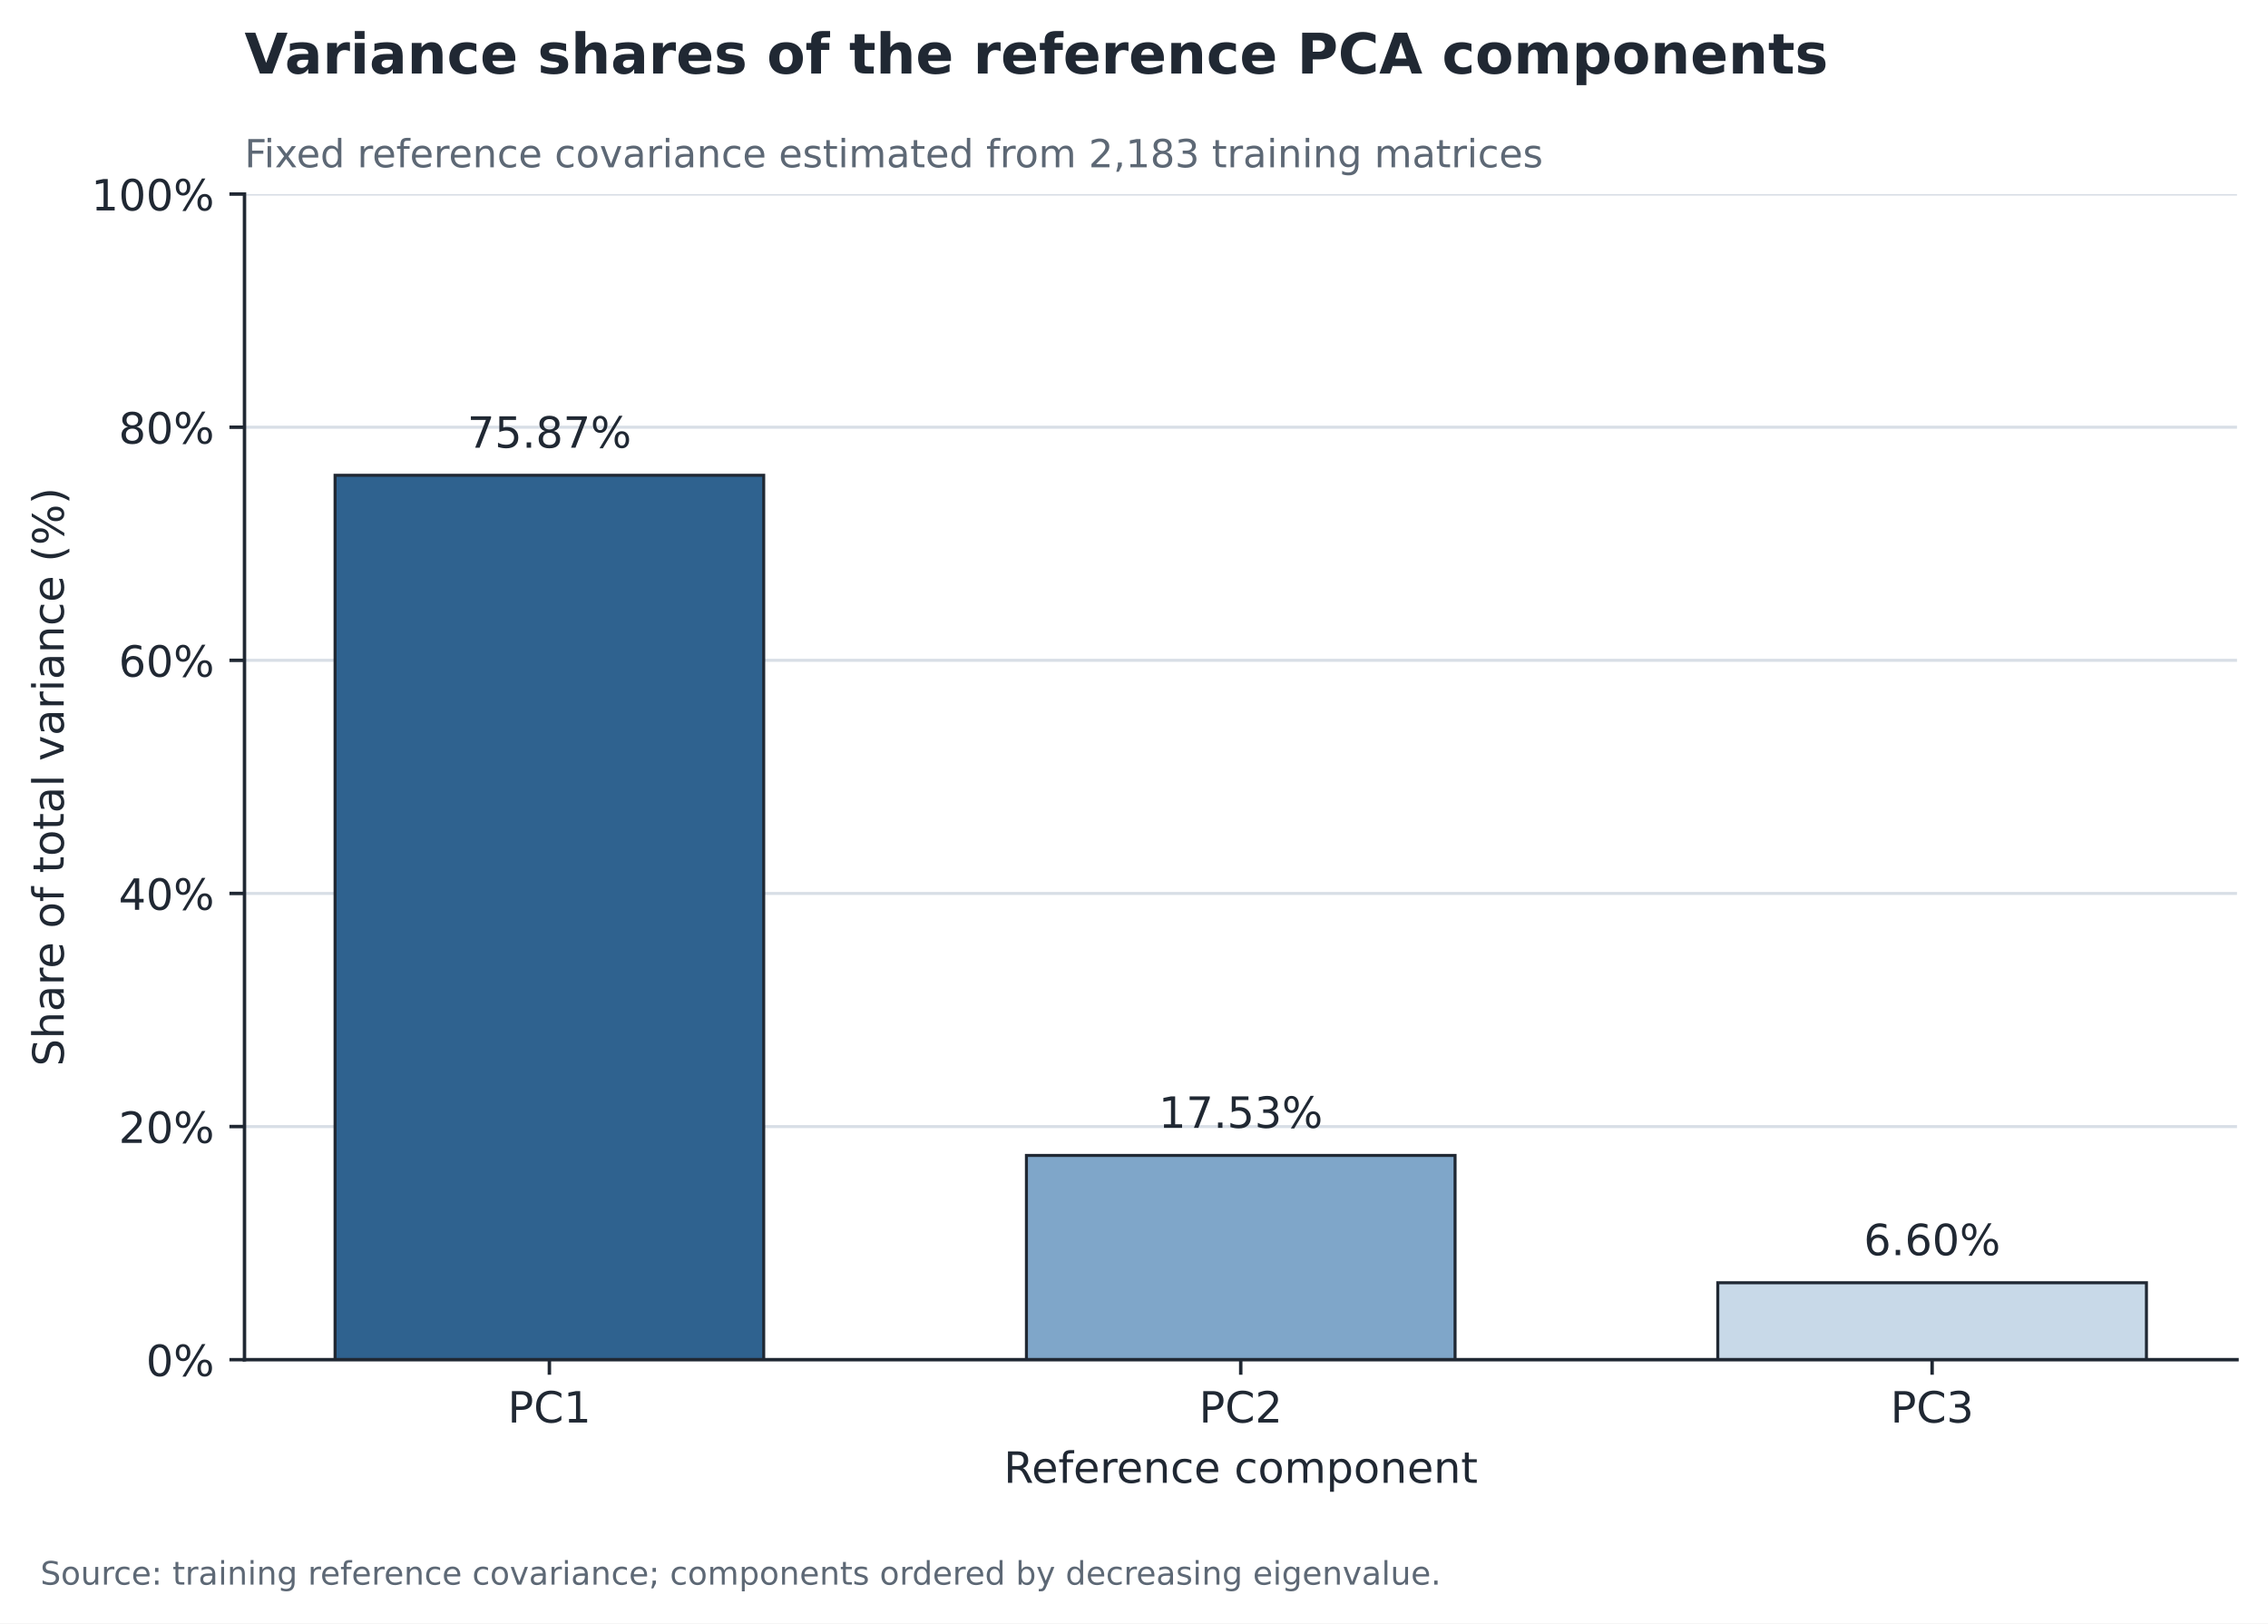
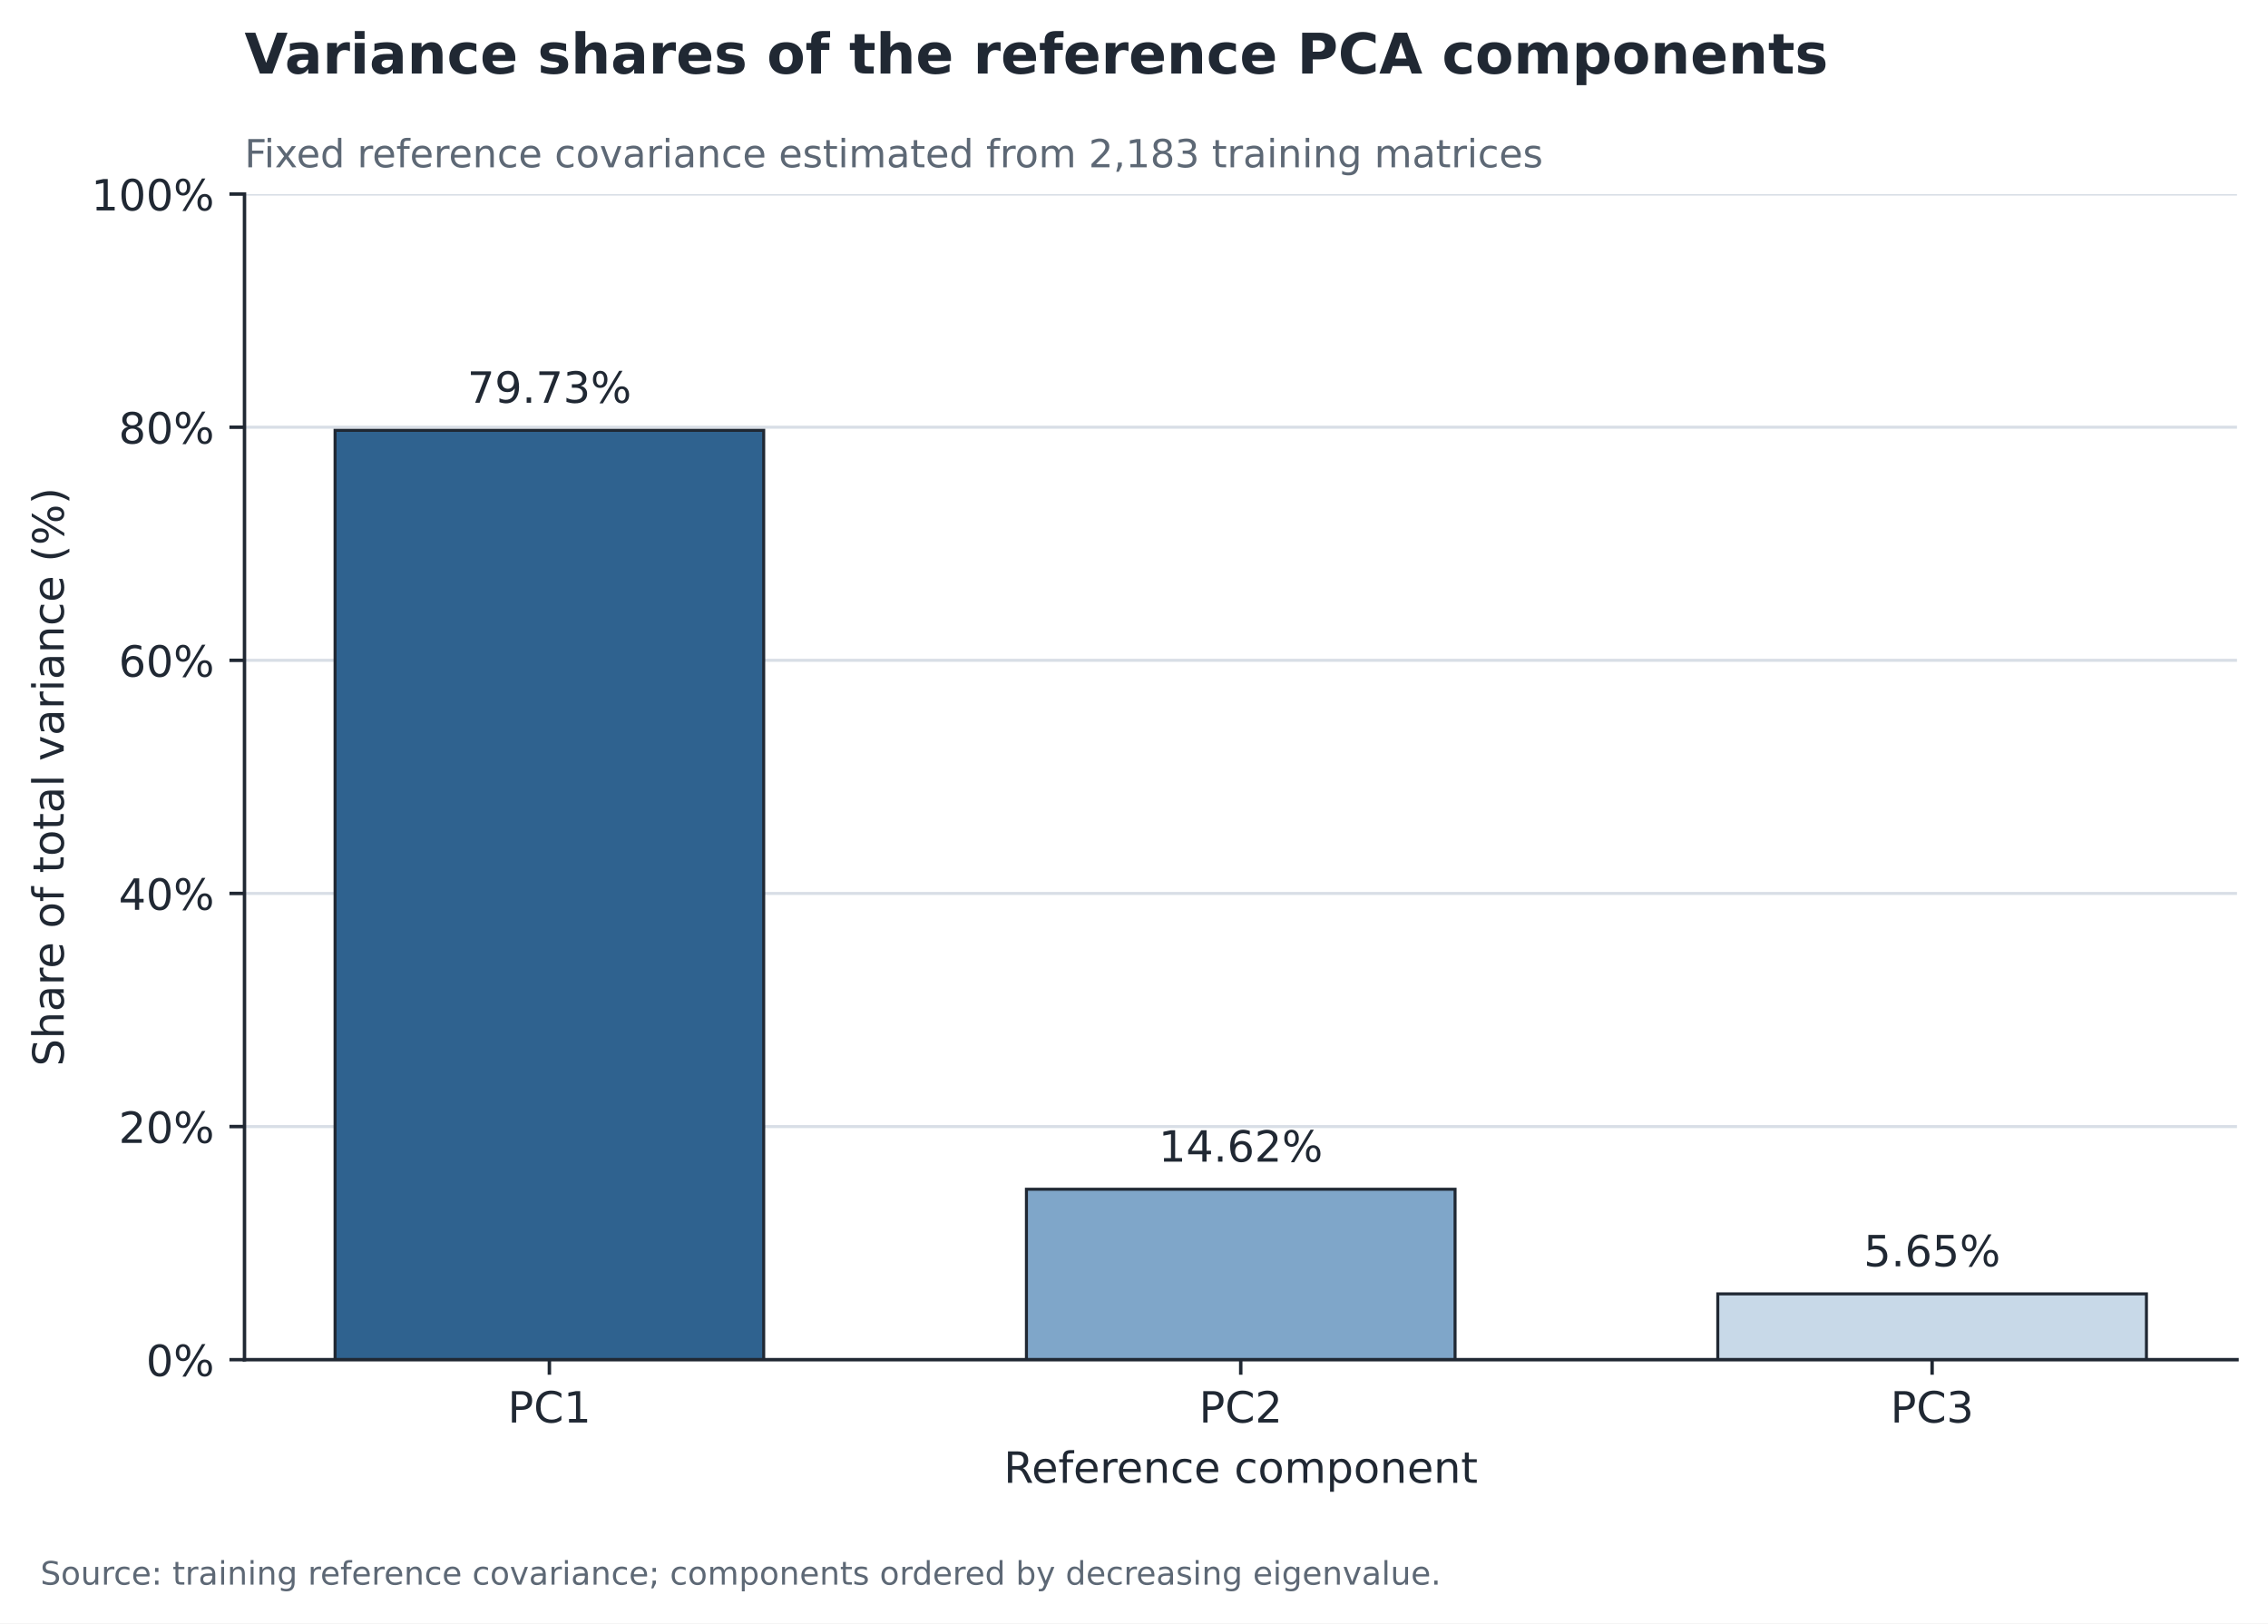
<svg xmlns="http://www.w3.org/2000/svg" xmlns:xlink="http://www.w3.org/1999/xlink" width="526.8pt" height="377.045pt" viewBox="0 0 526.8 377.045" version="1.1">
  <defs>
    <style type="text/css">*{stroke-linejoin: round; stroke-linecap: butt}</style>
  </defs>
  <g id="figure_1">
    <g id="patch_1">
      <path d="M 0 377.045 L 526.8 377.045 L 526.8 0 L 0 0 z " style="fill: #ffffff" />
    </g>
    <g id="axes_1">
      <g id="patch_2">
        <path d="M 56.79 315.799 L 519.6 315.799 L 519.6 45.078 L 56.79 45.078 z " style="fill: #ffffff" />
      </g>
      <g id="matplotlib.axis_1">
        <g id="xtick_1">
          <g id="line2d_1">
            <defs>
-               <path id="md2bc86ef33" d="M 0 0 L 0 3.5 " style="stroke: #202833; stroke-width: 0.8" />
+               <path id="me271d148e2" d="M 0 0 L 0 3.5 " style="stroke: #202833; stroke-width: 0.8" />
            </defs>
            <g>
-               <use xlink:href="#md2bc86ef33" x="127.608" y="315.799" style="fill: #202833; stroke: #202833; stroke-width: 0.8" />
+               <use xlink:href="#me271d148e2" x="127.608" y="315.799" style="fill: #202833; stroke: #202833; stroke-width: 0.8" />
            </g>
          </g>
          <g id="text_1">
            <text style="font-size: 10px; font-family: 'DejaVu Sans'; text-anchor: middle; fill: #202833" x="127.608" y="330.396" transform="rotate(-0 127.6084 330.3964)">PC1</text>
          </g>
        </g>
        <g id="xtick_2">
          <g id="line2d_2">
            <g>
-               <use xlink:href="#md2bc86ef33" x="288.195" y="315.799" style="fill: #202833; stroke: #202833; stroke-width: 0.8" />
+               <use xlink:href="#me271d148e2" x="288.195" y="315.799" style="fill: #202833; stroke: #202833; stroke-width: 0.8" />
            </g>
          </g>
          <g id="text_2">
            <text style="font-size: 10px; font-family: 'DejaVu Sans'; text-anchor: middle; fill: #202833" x="288.195" y="330.396" transform="rotate(-0 288.1947 330.3964)">PC2</text>
          </g>
        </g>
        <g id="xtick_3">
          <g id="line2d_3">
            <g>
-               <use xlink:href="#md2bc86ef33" x="448.781" y="315.799" style="fill: #202833; stroke: #202833; stroke-width: 0.8" />
+               <use xlink:href="#me271d148e2" x="448.781" y="315.799" style="fill: #202833; stroke: #202833; stroke-width: 0.8" />
            </g>
          </g>
          <g id="text_3">
            <text style="font-size: 10px; font-family: 'DejaVu Sans'; text-anchor: middle; fill: #202833" x="448.781" y="330.396" transform="rotate(-0 448.781 330.3964)">PC3</text>
          </g>
        </g>
        <g id="text_4">
          <text style="font-size: 10px; font-family: 'DejaVu Sans'; text-anchor: middle; fill: #202833" x="288.195" y="344.397" transform="rotate(-0 288.1947 344.3972)">Reference component</text>
        </g>
      </g>
      <g id="matplotlib.axis_2">
        <g id="ytick_1">
          <g id="line2d_4">
-             <path d="M 56.79 315.799 L 519.6 315.799 " clip-path="url(#p5a42cb7678)" style="fill: none; stroke: #d8dee6; stroke-width: 0.7; stroke-linecap: square" />
+             <path d="M 56.79 315.799 L 519.6 315.799 " clip-path="url(#p1005788272)" style="fill: none; stroke: #d8dee6; stroke-width: 0.7; stroke-linecap: square" />
          </g>
          <g id="line2d_5">
            <defs>
-               <path id="m905c143568" d="M 0 0 L -3.5 0 " style="stroke: #202833; stroke-width: 0.8" />
+               <path id="m96e4bf0acd" d="M 0 0 L -3.5 0 " style="stroke: #202833; stroke-width: 0.8" />
            </defs>
            <g>
-               <use xlink:href="#m905c143568" x="56.79" y="315.799" style="fill: #202833; stroke: #202833; stroke-width: 0.8" />
+               <use xlink:href="#m96e4bf0acd" x="56.79" y="315.799" style="fill: #202833; stroke: #202833; stroke-width: 0.8" />
            </g>
          </g>
          <g id="text_5">
            <text style="font-size: 10px; font-family: 'DejaVu Sans'; text-anchor: end; fill: #202833" x="49.79" y="319.598" transform="rotate(-0 49.78984 319.5976)">0%</text>
          </g>
        </g>
        <g id="ytick_2">
          <g id="line2d_6">
-             <path d="M 56.79 261.655 L 519.6 261.655 " clip-path="url(#p5a42cb7678)" style="fill: none; stroke: #d8dee6; stroke-width: 0.7; stroke-linecap: square" />
+             <path d="M 56.79 261.655 L 519.6 261.655 " clip-path="url(#p1005788272)" style="fill: none; stroke: #d8dee6; stroke-width: 0.7; stroke-linecap: square" />
          </g>
          <g id="line2d_7">
            <g>
-               <use xlink:href="#m905c143568" x="56.79" y="261.655" style="fill: #202833; stroke: #202833; stroke-width: 0.8" />
+               <use xlink:href="#m96e4bf0acd" x="56.79" y="261.655" style="fill: #202833; stroke: #202833; stroke-width: 0.8" />
            </g>
          </g>
          <g id="text_6">
            <text style="font-size: 10px; font-family: 'DejaVu Sans'; text-anchor: end; fill: #202833" x="49.79" y="265.453" transform="rotate(-0 49.78984 265.4534)">20%</text>
          </g>
        </g>
        <g id="ytick_3">
          <g id="line2d_8">
-             <path d="M 56.79 207.51 L 519.6 207.51 " clip-path="url(#p5a42cb7678)" style="fill: none; stroke: #d8dee6; stroke-width: 0.7; stroke-linecap: square" />
+             <path d="M 56.79 207.51 L 519.6 207.51 " clip-path="url(#p1005788272)" style="fill: none; stroke: #d8dee6; stroke-width: 0.7; stroke-linecap: square" />
          </g>
          <g id="line2d_9">
            <g>
-               <use xlink:href="#m905c143568" x="56.79" y="207.51" style="fill: #202833; stroke: #202833; stroke-width: 0.8" />
+               <use xlink:href="#m96e4bf0acd" x="56.79" y="207.51" style="fill: #202833; stroke: #202833; stroke-width: 0.8" />
            </g>
          </g>
          <g id="text_7">
            <text style="font-size: 10px; font-family: 'DejaVu Sans'; text-anchor: end; fill: #202833" x="49.79" y="211.309" transform="rotate(-0 49.78984 211.3093)">40%</text>
          </g>
        </g>
        <g id="ytick_4">
          <g id="line2d_10">
-             <path d="M 56.79 153.366 L 519.6 153.366 " clip-path="url(#p5a42cb7678)" style="fill: none; stroke: #d8dee6; stroke-width: 0.7; stroke-linecap: square" />
+             <path d="M 56.79 153.366 L 519.6 153.366 " clip-path="url(#p1005788272)" style="fill: none; stroke: #d8dee6; stroke-width: 0.7; stroke-linecap: square" />
          </g>
          <g id="line2d_11">
            <g>
-               <use xlink:href="#m905c143568" x="56.79" y="153.366" style="fill: #202833; stroke: #202833; stroke-width: 0.8" />
+               <use xlink:href="#m96e4bf0acd" x="56.79" y="153.366" style="fill: #202833; stroke: #202833; stroke-width: 0.8" />
            </g>
          </g>
          <g id="text_8">
            <text style="font-size: 10px; font-family: 'DejaVu Sans'; text-anchor: end; fill: #202833" x="49.79" y="157.165" transform="rotate(-0 49.78984 157.1651)">60%</text>
          </g>
        </g>
        <g id="ytick_5">
          <g id="line2d_12">
-             <path d="M 56.79 99.222 L 519.6 99.222 " clip-path="url(#p5a42cb7678)" style="fill: none; stroke: #d8dee6; stroke-width: 0.7; stroke-linecap: square" />
+             <path d="M 56.79 99.222 L 519.6 99.222 " clip-path="url(#p1005788272)" style="fill: none; stroke: #d8dee6; stroke-width: 0.7; stroke-linecap: square" />
          </g>
          <g id="line2d_13">
            <g>
-               <use xlink:href="#m905c143568" x="56.79" y="99.222" style="fill: #202833; stroke: #202833; stroke-width: 0.8" />
+               <use xlink:href="#m96e4bf0acd" x="56.79" y="99.222" style="fill: #202833; stroke: #202833; stroke-width: 0.8" />
            </g>
          </g>
          <g id="text_9">
            <text style="font-size: 10px; font-family: 'DejaVu Sans'; text-anchor: end; fill: #202833" x="49.79" y="103.021" transform="rotate(-0 49.78984 103.021)">80%</text>
          </g>
        </g>
        <g id="ytick_6">
          <g id="line2d_14">
-             <path d="M 56.79 45.078 L 519.6 45.078 " clip-path="url(#p5a42cb7678)" style="fill: none; stroke: #d8dee6; stroke-width: 0.7; stroke-linecap: square" />
+             <path d="M 56.79 45.078 L 519.6 45.078 " clip-path="url(#p1005788272)" style="fill: none; stroke: #d8dee6; stroke-width: 0.7; stroke-linecap: square" />
          </g>
          <g id="line2d_15">
            <g>
-               <use xlink:href="#m905c143568" x="56.79" y="45.078" style="fill: #202833; stroke: #202833; stroke-width: 0.8" />
+               <use xlink:href="#m96e4bf0acd" x="56.79" y="45.078" style="fill: #202833; stroke: #202833; stroke-width: 0.8" />
            </g>
          </g>
          <g id="text_10">
            <text style="font-size: 10px; font-family: 'DejaVu Sans'; text-anchor: end; fill: #202833" x="49.79" y="48.877" transform="rotate(-0 49.78984 48.8768)">100%</text>
          </g>
        </g>
        <g id="text_11">
          <text style="font-size: 10px; font-family: 'DejaVu Sans'; text-anchor: middle; fill: #202833" x="14.798" y="180.438" transform="rotate(-90 14.79844 180.4384)">Share of total variance (%)</text>
        </g>
      </g>
      <g id="patch_3">
-         <path d="M 77.827 315.799 L 177.39 315.799 L 177.39 110.39 L 77.827 110.39 z " clip-path="url(#p5a42cb7678)" style="fill: #2f628f; stroke: #202833; stroke-width: 0.7; stroke-linejoin: miter" />
+         <path d="M 77.827 315.799 L 177.39 315.799 L 177.39 99.949 L 77.827 99.949 z " clip-path="url(#p1005788272)" style="fill: #2f628f; stroke: #202833; stroke-width: 0.7; stroke-linejoin: miter" />
      </g>
      <g id="patch_4">
-         <path d="M 238.413 315.799 L 337.976 315.799 L 337.976 268.354 L 238.413 268.354 z " clip-path="url(#p5a42cb7678)" style="fill: #7fa6c9; stroke: #202833; stroke-width: 0.7; stroke-linejoin: miter" />
+         <path d="M 238.413 315.799 L 337.976 315.799 L 337.976 276.212 L 238.413 276.212 z " clip-path="url(#p1005788272)" style="fill: #7fa6c9; stroke: #202833; stroke-width: 0.7; stroke-linejoin: miter" />
      </g>
      <g id="patch_5">
-         <path d="M 398.999 315.799 L 498.563 315.799 L 498.563 297.932 L 398.999 297.932 z " clip-path="url(#p5a42cb7678)" style="fill: #c8d9e8; stroke: #202833; stroke-width: 0.7; stroke-linejoin: miter" />
+         <path d="M 398.999 315.799 L 498.563 315.799 L 498.563 300.514 L 398.999 300.514 z " clip-path="url(#p1005788272)" style="fill: #c8d9e8; stroke: #202833; stroke-width: 0.7; stroke-linejoin: miter" />
      </g>
      <g id="patch_6">
        <path d="M 56.79 315.799 L 56.79 45.078 " style="fill: none; stroke: #202833; stroke-width: 0.8; stroke-linejoin: miter; stroke-linecap: square" />
      </g>
      <g id="patch_7">
        <path d="M 56.79 315.799 L 519.6 315.799 " style="fill: none; stroke: #202833; stroke-width: 0.8; stroke-linejoin: miter; stroke-linecap: square" />
      </g>
      <g id="text_12">
-         <text style="font-size: 10px; font-family: 'DejaVu Sans'; text-anchor: middle; fill: #202833" x="127.608" y="103.987" transform="rotate(-0 127.6084 103.9872)">75.87%</text>
+         <text style="font-size: 10px; font-family: 'DejaVu Sans'; text-anchor: middle; fill: #202833" x="127.608" y="93.547" transform="rotate(-0 127.6084 93.54701)">79.73%</text>
      </g>
      <g id="text_13">
-         <text style="font-size: 10px; font-family: 'DejaVu Sans'; text-anchor: middle; fill: #202833" x="288.195" y="261.952" transform="rotate(-0 288.1947 261.9518)">17.53%</text>
+         <text style="font-size: 10px; font-family: 'DejaVu Sans'; text-anchor: middle; fill: #202833" x="288.195" y="269.809" transform="rotate(-0 288.1947 269.8094)">14.62%</text>
      </g>
      <g id="text_14">
-         <text style="font-size: 10px; font-family: 'DejaVu Sans'; text-anchor: middle; fill: #202833" x="448.781" y="291.529" transform="rotate(-0 448.781 291.5294)">6.60%</text>
+         <text style="font-size: 10px; font-family: 'DejaVu Sans'; text-anchor: middle; fill: #202833" x="448.781" y="294.112" transform="rotate(-0 448.781 294.112)">5.65%</text>
      </g>
      <g id="text_15">
        <text style="font-size: 9px; font-family: 'DejaVu Sans'; text-anchor: start; fill: #5d6875" x="56.79" y="38.855" transform="rotate(-0 56.78984 38.85505)">Fixed reference covariance estimated from 2,183 training matrices</text>
      </g>
      <g id="text_16">
        <text style="font-weight: 700; font-size: 13px; font-family: 'DejaVu Sans'; text-anchor: start; fill: #202833" x="56.79" y="17.078" transform="rotate(-0 56.78984 17.07797)">Variance shares of the reference PCA components</text>
      </g>
    </g>
    <g id="text_17">
      <text style="font-size: 7.5px; font-family: 'DejaVu Sans'; text-anchor: start; fill: #5d6875" x="9.384" y="368.043" transform="rotate(-0 9.38376 368.0428)">Source: training reference covariance; components ordered by decreasing eigenvalue.</text>
    </g>
  </g>
  <defs>
-     <clipPath id="p5a42cb7678">
+     <clipPath id="p1005788272">
      <rect x="56.79" y="45.078" width="462.81" height="270.721" />
    </clipPath>
  </defs>
</svg>
